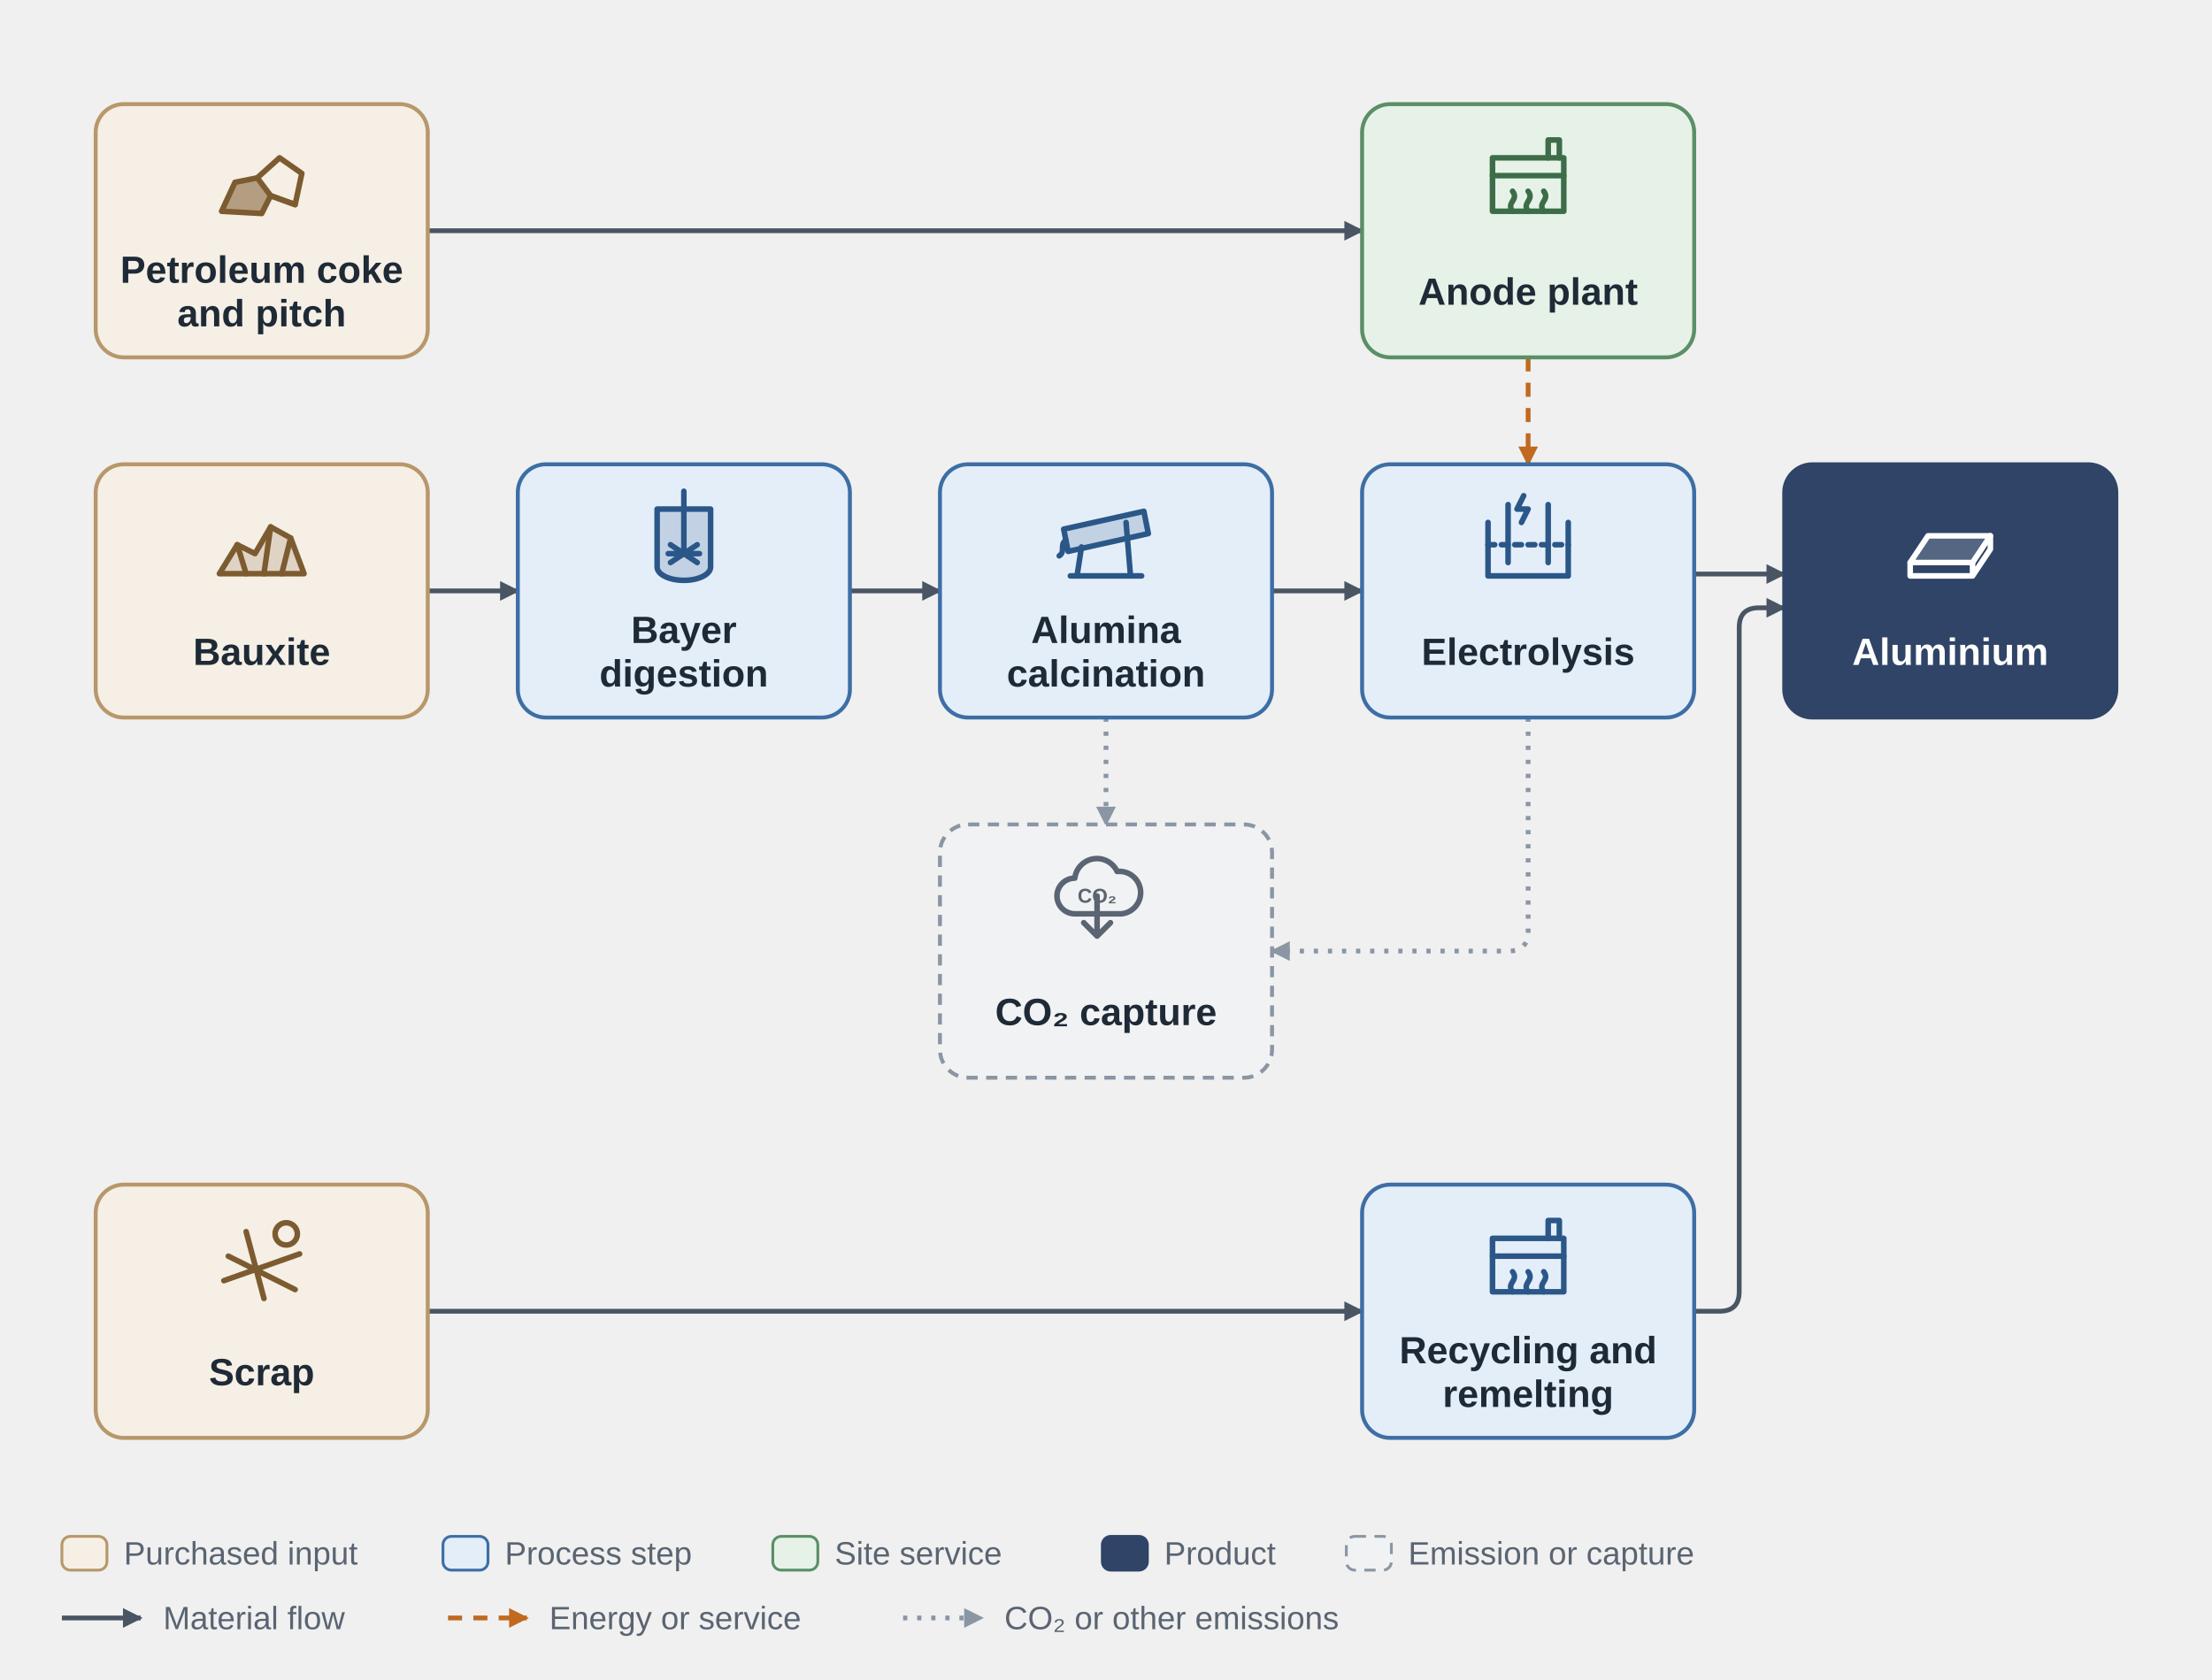
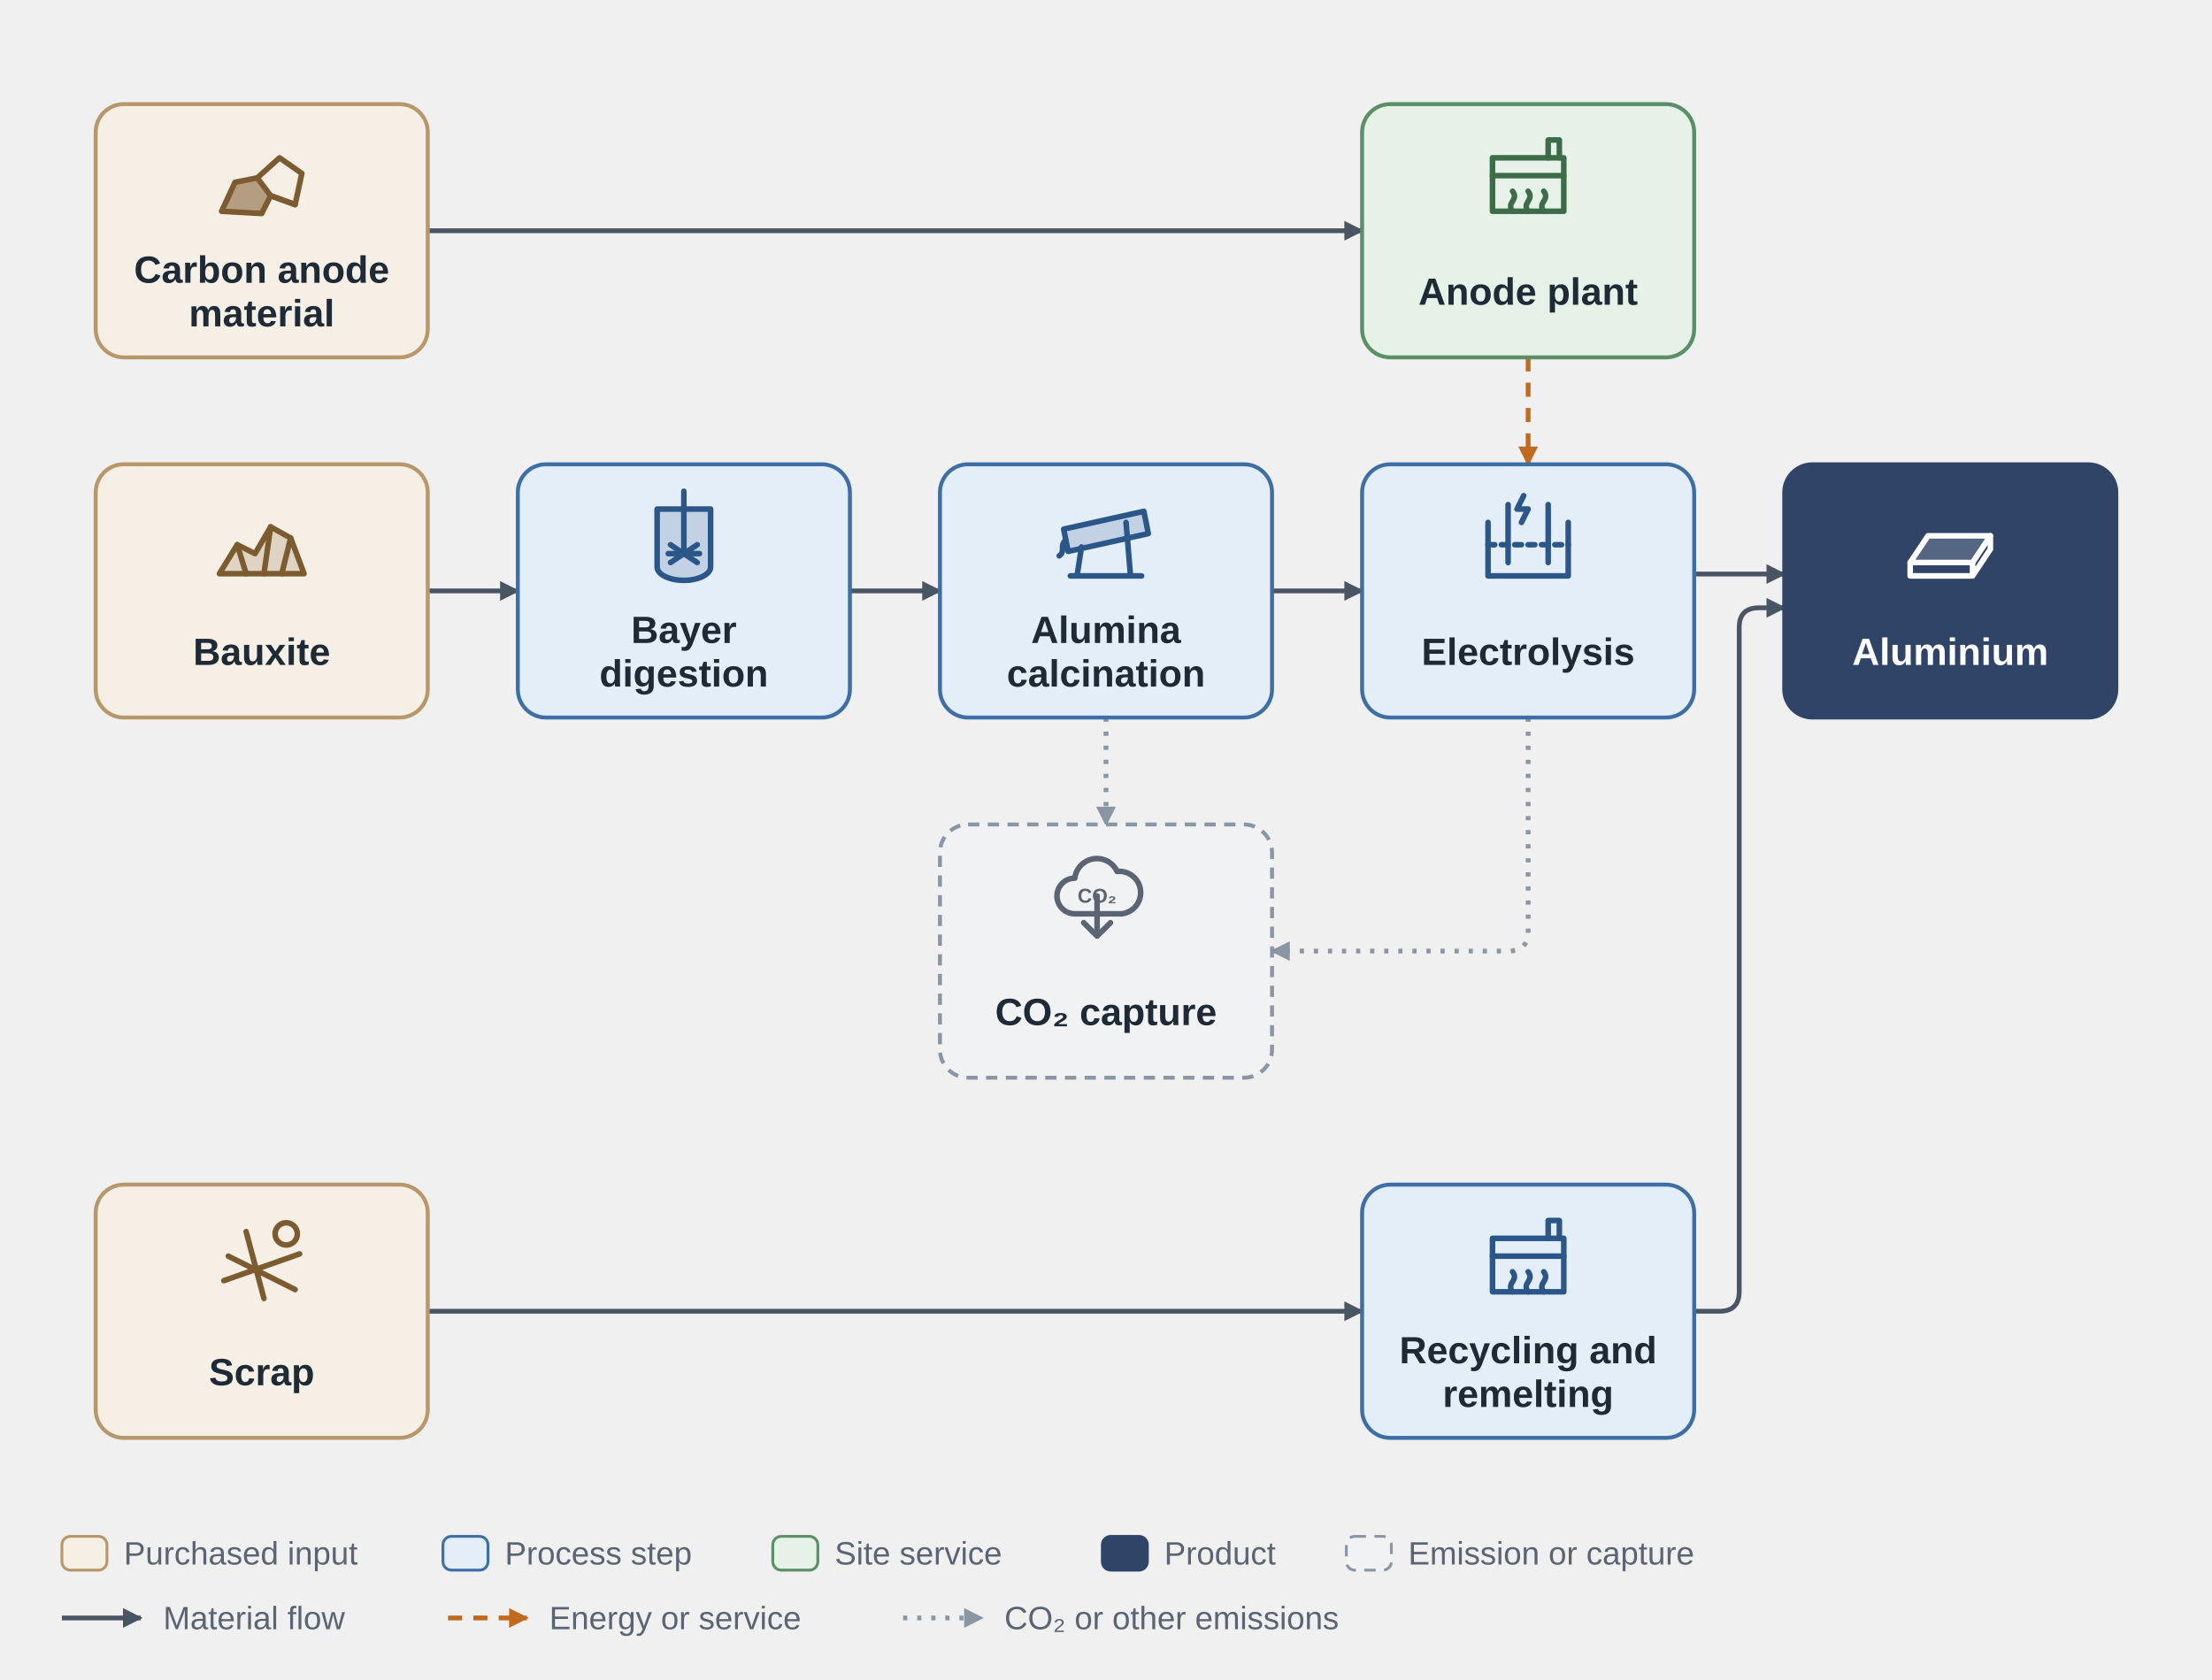
<svg xmlns="http://www.w3.org/2000/svg" viewBox="0 0 786 597" width="786" height="597" font-family="'Source Sans Pro', 'Source Sans 3', 'Segoe UI', 'Helvetica Neue', Arial, sans-serif" role="img" aria-label="Aluminium process flowchart">
  <defs>
    <symbol id="icon-ccs" viewBox="0 0 48 48">
      <g fill="none" stroke="currentColor" stroke-width="2.5" stroke-linecap="round" stroke-linejoin="round">
        <path d="M10 30 A8 8 0 0 1 10 14 A10 10 0 0 1 29 11 A8 8 0 0 1 31 30 Z" />
        <path d="M20 22 V40 M14 34 L20 40 L26 34" />
        <text x="20" y="25" text-anchor="middle" font-size="9" font-weight="700" fill="currentColor" stroke="none">CO₂</text>
      </g>
    </symbol>
    <symbol id="icon-coal" viewBox="0 0 48 48">
      <g fill="none" stroke="currentColor" stroke-width="2.5" stroke-linecap="round" stroke-linejoin="round">
        <path d="M6 38 L12 25 L22 23 L28 31 L24 39 Z" fill="currentColor" fill-opacity="0.55" />
        <path d="M22 23 L32 14 L42 21 L39 35 L28 31" />
        <path d="M28 31 L39 35" />
      </g>
    </symbol>
    <symbol id="icon-electrolysis" viewBox="0 0 48 48">
      <g fill="none" stroke="currentColor" stroke-width="2.5" stroke-linecap="round" stroke-linejoin="round">
        <path d="M6 16 V40 H42 V16" />
        <path d="M6 26 H42" stroke-dasharray="3 3" />
        <path d="M15 8 V34 M33 8 V34" />
        <path d="M22 4 L19 10 H24 L21 16" />
      </g>
    </symbol>
    <symbol id="icon-furnace" viewBox="0 0 48 48">
      <g fill="none" stroke="currentColor" stroke-width="2.5" stroke-linecap="round" stroke-linejoin="round">
        <path d="M8 14 H40 V38 H8 Z" />
        <path d="M8 22 H40" />
        <path d="M17 38 c-3-4 3-5 0-9 M24 38 c-3-4 3-5 0-9 M31 38 c-3-4 3-5 0-9" />
        <path d="M33 14 V6 H38 V14" />
      </g>
    </symbol>
    <symbol id="icon-ingot" viewBox="0 0 48 48">
      <g fill="none" stroke="currentColor" stroke-width="2.5" stroke-linecap="round" stroke-linejoin="round">
        <path d="M6 34 L14 22 H42 L34 34 Z" fill="currentColor" fill-opacity="0.18" />
        <path d="M6 34 V40 H34 V34 M34 40 L42 28 V22" />
      </g>
    </symbol>
    <symbol id="icon-kiln" viewBox="0 0 48 48">
      <g fill="none" stroke="currentColor" stroke-width="2.5" stroke-linecap="round" stroke-linejoin="round">
        <path d="M5 19 L41 11 L43 21 L7 29 Z" fill="currentColor" fill-opacity="0.18" />
        <path d="M13 27 L11 40 M33 16 L35 40 M8 40 H40" />
        <path d="M3 31 c3-2 0-5 3-7" />
      </g>
    </symbol>
    <symbol id="icon-ore" viewBox="0 0 48 48">
      <g fill="none" stroke="currentColor" stroke-width="2.5" stroke-linecap="round" stroke-linejoin="round">
        <path d="M5 39 L13 26 L21 30 L28 18 L37 23 L43 39 Z" fill="currentColor" fill-opacity="0.18" />
        <path d="M13 26 L17 39 M28 18 L25 39 M37 23 L33 39" />
      </g>
    </symbol>
    <symbol id="icon-reactor" viewBox="0 0 48 48">
      <g fill="none" stroke="currentColor" stroke-width="2.5" stroke-linecap="round" stroke-linejoin="round">
        <path d="M12 10 H36 V36 A12 6 0 0 1 12 36 Z" fill="currentColor" fill-opacity="0.18" />
        <path d="M24 2 V30 M17 30 H31 M18 26 L30 34 M30 26 L18 34" />
      </g>
    </symbol>
    <symbol id="icon-scrap" viewBox="0 0 48 48">
      <g fill="none" stroke="currentColor" stroke-width="2.5" stroke-linecap="round" stroke-linejoin="round">
        <path d="M7 33 L41 21 M9 22 L39 37 M17 11 L25 41" />
        <circle cx="35" cy="12" r="5" />
      </g>
    </symbol>
    <marker id="arrow-material" viewBox="0 0 10 10" refX="9" refY="5" markerWidth="7" markerHeight="7" markerUnits="userSpaceOnUse" orient="auto-start-reverse">
      <path d="M 0 0 L 10 5 L 0 10 z" fill="#4a5563" />
    </marker>
    <marker id="arrow-energy" viewBox="0 0 10 10" refX="9" refY="5" markerWidth="7" markerHeight="7" markerUnits="userSpaceOnUse" orient="auto-start-reverse">
      <path d="M 0 0 L 10 5 L 0 10 z" fill="#c0691f" />
    </marker>
    <marker id="arrow-emission" viewBox="0 0 10 10" refX="9" refY="5" markerWidth="7" markerHeight="7" markerUnits="userSpaceOnUse" orient="auto-start-reverse">
      <path d="M 0 0 L 10 5 L 0 10 z" fill="#8a96a3" />
    </marker>
  </defs>
  <path d="M 152.0 82.0 L 484.0 82.0" fill="none" stroke="#4a5563" stroke-width="1.7" marker-end="url(#arrow-material)" />
  <path d="M 543.0 127.0 L 543.0 165.0" fill="none" stroke="#c0691f" stroke-width="1.7" stroke-dasharray="5 4" marker-end="url(#arrow-energy)" />
  <path d="M 152.0 210.0 L 184.0 210.0" fill="none" stroke="#4a5563" stroke-width="1.7" marker-end="url(#arrow-material)" />
  <path d="M 302.0 210.0 L 334.0 210.0" fill="none" stroke="#4a5563" stroke-width="1.7" marker-end="url(#arrow-material)" />
  <path d="M 452.0 210.0 L 484.0 210.0" fill="none" stroke="#4a5563" stroke-width="1.7" marker-end="url(#arrow-material)" />
  <path d="M 602.0 204.0 L 634.0 204.0" fill="none" stroke="#4a5563" stroke-width="1.7" marker-end="url(#arrow-material)" />
  <path d="M 152.0 466.0 L 484.0 466.0" fill="none" stroke="#4a5563" stroke-width="1.7" marker-end="url(#arrow-material)" />
  <path d="M 602.0 466.0 L 611.0 466.0 Q 618.0 466.0 618.0 459.0 L 618.0 223.0 Q 618.0 216.0 625.0 216.0 L 634.0 216.0" fill="none" stroke="#4a5563" stroke-width="1.7" marker-end="url(#arrow-material)" />
  <path d="M 393.0 255.0 L 393.0 293.0" fill="none" stroke="#8a96a3" stroke-width="1.7" stroke-dasharray="1.5 3.5" marker-end="url(#arrow-emission)" />
  <path d="M 543.0 255.0 L 543.0 331.0 Q 543.0 338.0 536.0 338.0 L 452.0 338.0" fill="none" stroke="#8a96a3" stroke-width="1.7" stroke-dasharray="1.5 3.5" marker-end="url(#arrow-emission)" />
  <g>
    <rect x="34.0" y="37.0" width="118" height="90" rx="10" fill="#f5efe5" stroke="#b8976a" stroke-width="1.4" />
    <use href="#icon-coal" x="74.0" y="45.0" width="38" height="38" style="color:#7d5b30" />
-     <text x="93.0" y="100.5" text-anchor="middle" font-size="13.5" font-weight="600" fill="#1f2a37">Petroleum coke</text>
-     <text x="93.0" y="116.0" text-anchor="middle" font-size="13.5" font-weight="600" fill="#1f2a37">and pitch</text>
+     <text x="93.0" y="100.5" text-anchor="middle" font-size="13.5" font-weight="600" fill="#1f2a37">Carbon anode</text>
+     <text x="93.0" y="116.0" text-anchor="middle" font-size="13.5" font-weight="600" fill="#1f2a37">material</text>
  </g>
  <g>
    <rect x="34.0" y="165.0" width="118" height="90" rx="10" fill="#f5efe5" stroke="#b8976a" stroke-width="1.4" />
    <use href="#icon-ore" x="74.0" y="173.0" width="38" height="38" style="color:#7d5b30" />
    <text x="93.0" y="236.3" text-anchor="middle" font-size="13.5" font-weight="600" fill="#1f2a37">Bauxite</text>
  </g>
  <g>
    <rect x="34.0" y="421.0" width="118" height="90" rx="10" fill="#f5efe5" stroke="#b8976a" stroke-width="1.4" />
    <use href="#icon-scrap" x="74.0" y="429.0" width="38" height="38" style="color:#7d5b30" />
    <text x="93.0" y="492.3" text-anchor="middle" font-size="13.5" font-weight="600" fill="#1f2a37">Scrap</text>
  </g>
  <g>
    <rect x="484.0" y="37.0" width="118" height="90" rx="10" fill="#e6f2e8" stroke="#5b8f66" stroke-width="1.4" />
    <use href="#icon-furnace" x="524.0" y="45.0" width="38" height="38" style="color:#3d6c48" />
    <text x="543.0" y="108.3" text-anchor="middle" font-size="13.5" font-weight="600" fill="#1f2a37">Anode plant</text>
  </g>
  <g>
    <rect x="184.0" y="165.0" width="118" height="90" rx="10" fill="#e4eef9" stroke="#3d6ea5" stroke-width="1.4" />
    <use href="#icon-reactor" x="224.0" y="173.0" width="38" height="38" style="color:#2b5788" />
    <text x="243.0" y="228.5" text-anchor="middle" font-size="13.5" font-weight="600" fill="#1f2a37">Bayer</text>
    <text x="243.0" y="244.0" text-anchor="middle" font-size="13.5" font-weight="600" fill="#1f2a37">digestion</text>
  </g>
  <g>
    <rect x="334.0" y="165.0" width="118" height="90" rx="10" fill="#e4eef9" stroke="#3d6ea5" stroke-width="1.4" />
    <use href="#icon-kiln" x="374.0" y="173.0" width="38" height="38" style="color:#2b5788" />
    <text x="393.0" y="228.5" text-anchor="middle" font-size="13.5" font-weight="600" fill="#1f2a37">Alumina</text>
    <text x="393.0" y="244.0" text-anchor="middle" font-size="13.5" font-weight="600" fill="#1f2a37">calcination</text>
  </g>
  <g>
    <rect x="484.0" y="165.0" width="118" height="90" rx="10" fill="#e4eef9" stroke="#3d6ea5" stroke-width="1.4" />
    <use href="#icon-electrolysis" x="524.0" y="173.0" width="38" height="38" style="color:#2b5788" />
    <text x="543.0" y="236.3" text-anchor="middle" font-size="13.5" font-weight="600" fill="#1f2a37">Electrolysis</text>
  </g>
  <g>
    <rect x="334.0" y="293.0" width="118" height="90" rx="10" fill="#f1f2f4" stroke="#8a96a3" stroke-width="1.4" stroke-dasharray="4 3" />
    <use href="#icon-ccs" x="374.0" y="301.0" width="38" height="38" style="color:#5a6472" />
    <text x="393.0" y="364.3" text-anchor="middle" font-size="13.5" font-weight="600" fill="#1f2a37">CO₂ capture</text>
  </g>
  <g>
    <rect x="484.0" y="421.0" width="118" height="90" rx="10" fill="#e4eef9" stroke="#3d6ea5" stroke-width="1.4" />
    <use href="#icon-furnace" x="524.0" y="429.0" width="38" height="38" style="color:#2b5788" />
    <text x="543.0" y="484.5" text-anchor="middle" font-size="13.5" font-weight="600" fill="#1f2a37">Recycling and</text>
    <text x="543.0" y="500.0" text-anchor="middle" font-size="13.5" font-weight="600" fill="#1f2a37">remelting</text>
  </g>
  <g>
    <rect x="634.0" y="165.0" width="118" height="90" rx="10" fill="#2f4466" stroke="#2f4466" stroke-width="1.4" />
    <use href="#icon-ingot" x="674.0" y="173.0" width="38" height="38" style="color:#ffffff" />
    <text x="693.0" y="236.3" text-anchor="middle" font-size="13.5" font-weight="600" fill="#ffffff">Aluminium</text>
  </g>
  <rect x="22.0" y="546" width="16" height="12" rx="3" fill="#f5efe5" stroke="#b8976a" />
  <text x="44.0" y="556" font-size="11.5" fill="#5a6472">Purchased input</text>
  <rect x="157.4" y="546" width="16" height="12" rx="3" fill="#e4eef9" stroke="#3d6ea5" />
  <text x="179.4" y="556" font-size="11.5" fill="#5a6472">Process step</text>
  <rect x="274.6" y="546" width="16" height="12" rx="3" fill="#e6f2e8" stroke="#5b8f66" />
  <text x="296.6" y="556" font-size="11.5" fill="#5a6472">Site service</text>
  <rect x="391.7" y="546" width="16" height="12" rx="3" fill="#2f4466" stroke="#2f4466" />
  <text x="413.7" y="556" font-size="11.5" fill="#5a6472">Product</text>
  <rect x="478.4" y="546" width="16" height="12" rx="3" fill="#f1f2f4" stroke="#8a96a3" stroke-dasharray="4 3" />
  <text x="500.4" y="556" font-size="11.5" fill="#5a6472">Emission or capture</text>
  <path d="M 22.0 575.0 H 50.0" stroke="#4a5563" stroke-width="1.7" marker-end="url(#arrow-material)" />
  <text x="58.0" y="579.0" font-size="11.5" fill="#5a6472">Material flow</text>
  <path d="M 159.2 575.0 H 187.2" stroke="#c0691f" stroke-width="1.7" stroke-dasharray="5 4" marker-end="url(#arrow-energy)" />
  <text x="195.2" y="579.0" font-size="11.5" fill="#5a6472">Energy or service</text>
  <path d="M 320.9 575.0 H 348.9" stroke="#8a96a3" stroke-width="1.7" stroke-dasharray="1.5 3.5" marker-end="url(#arrow-emission)" />
  <text x="356.9" y="579.0" font-size="11.5" fill="#5a6472">CO₂ or other emissions</text>
</svg>
